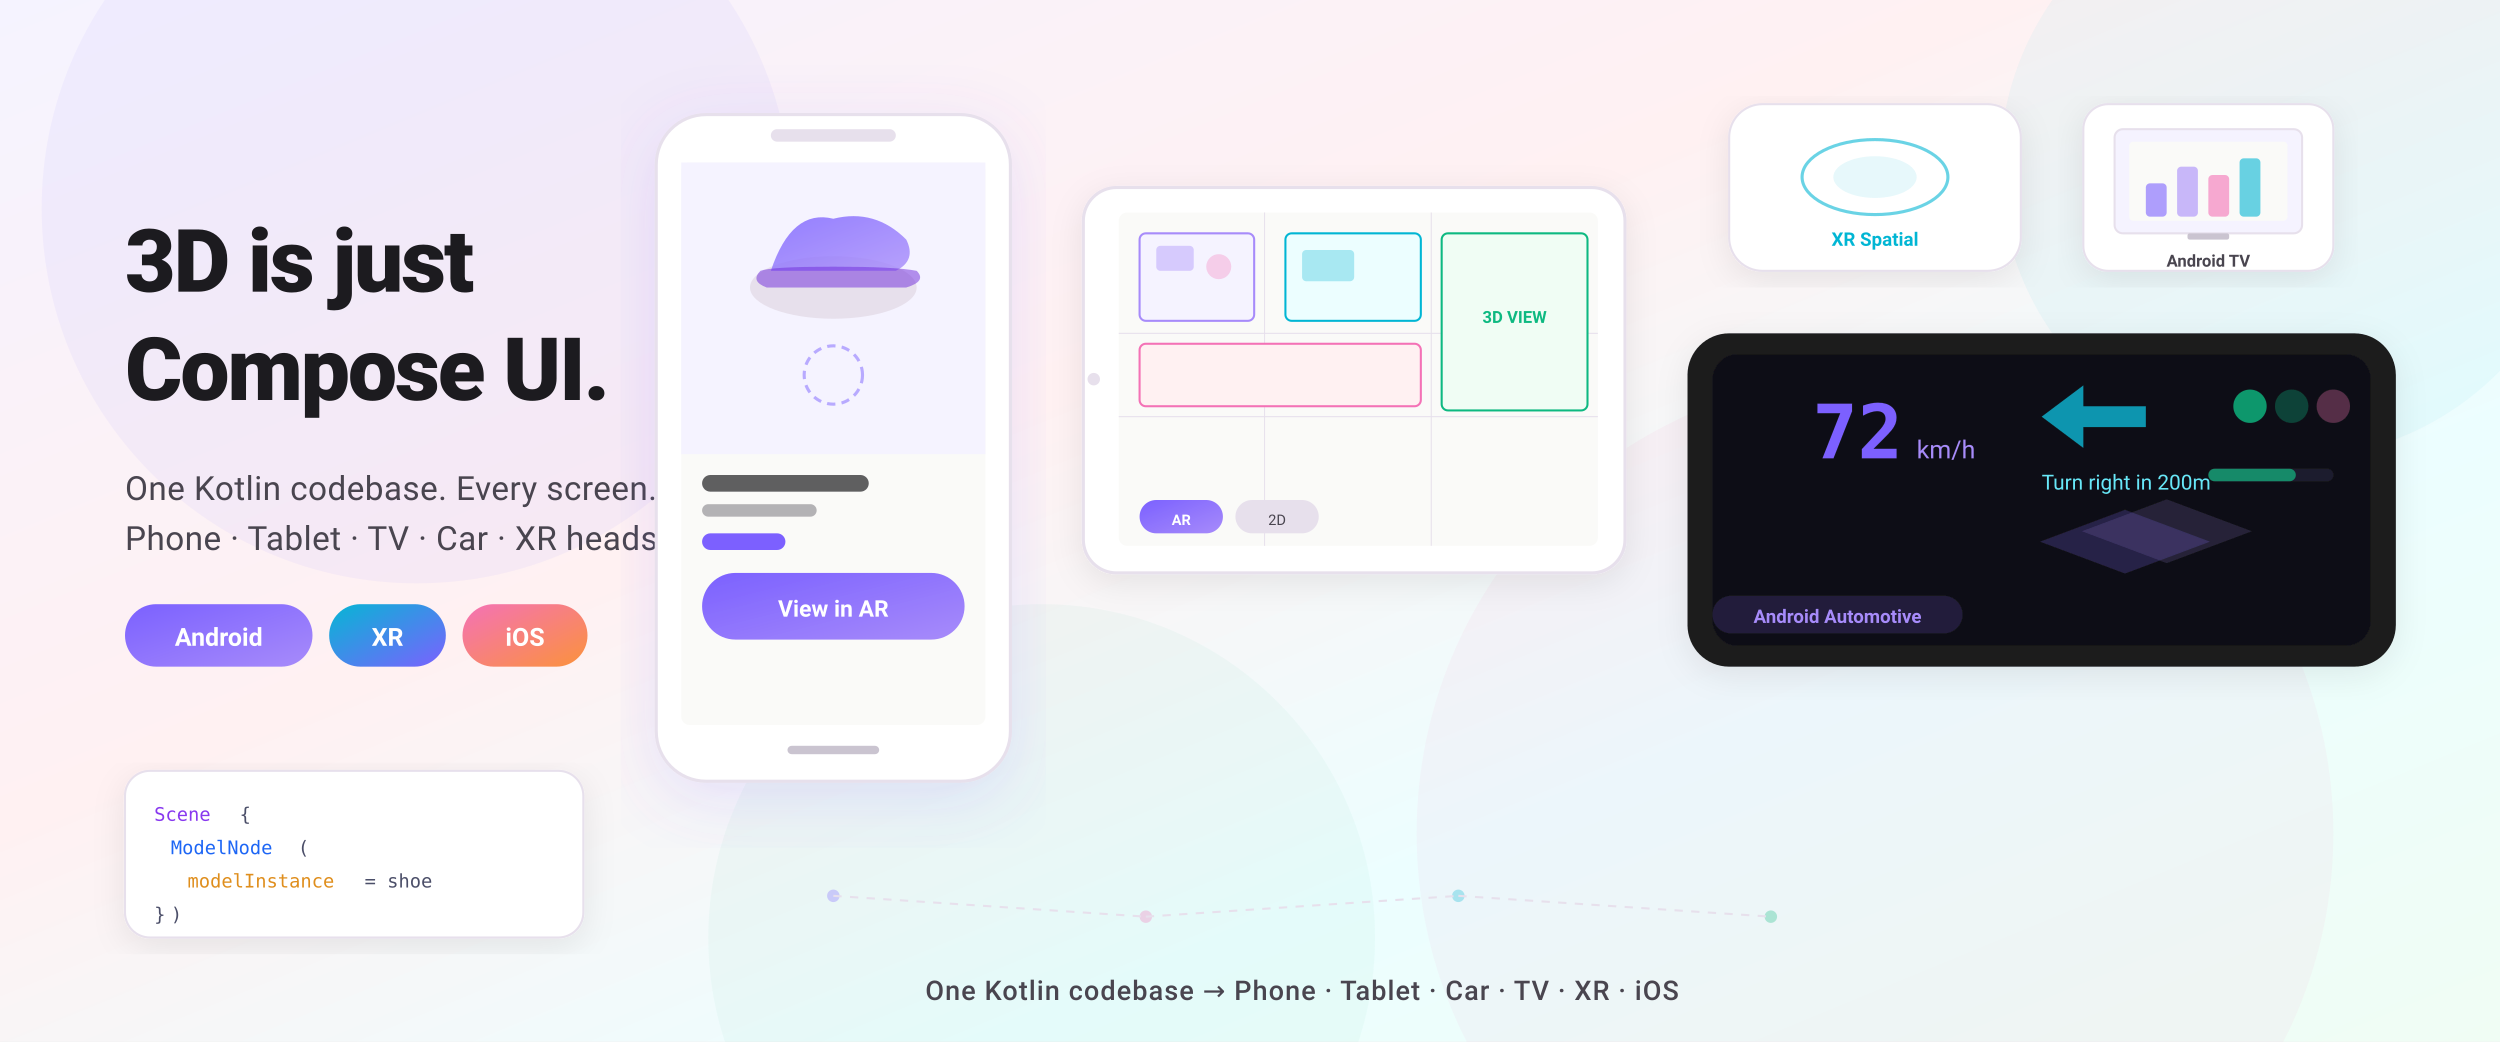
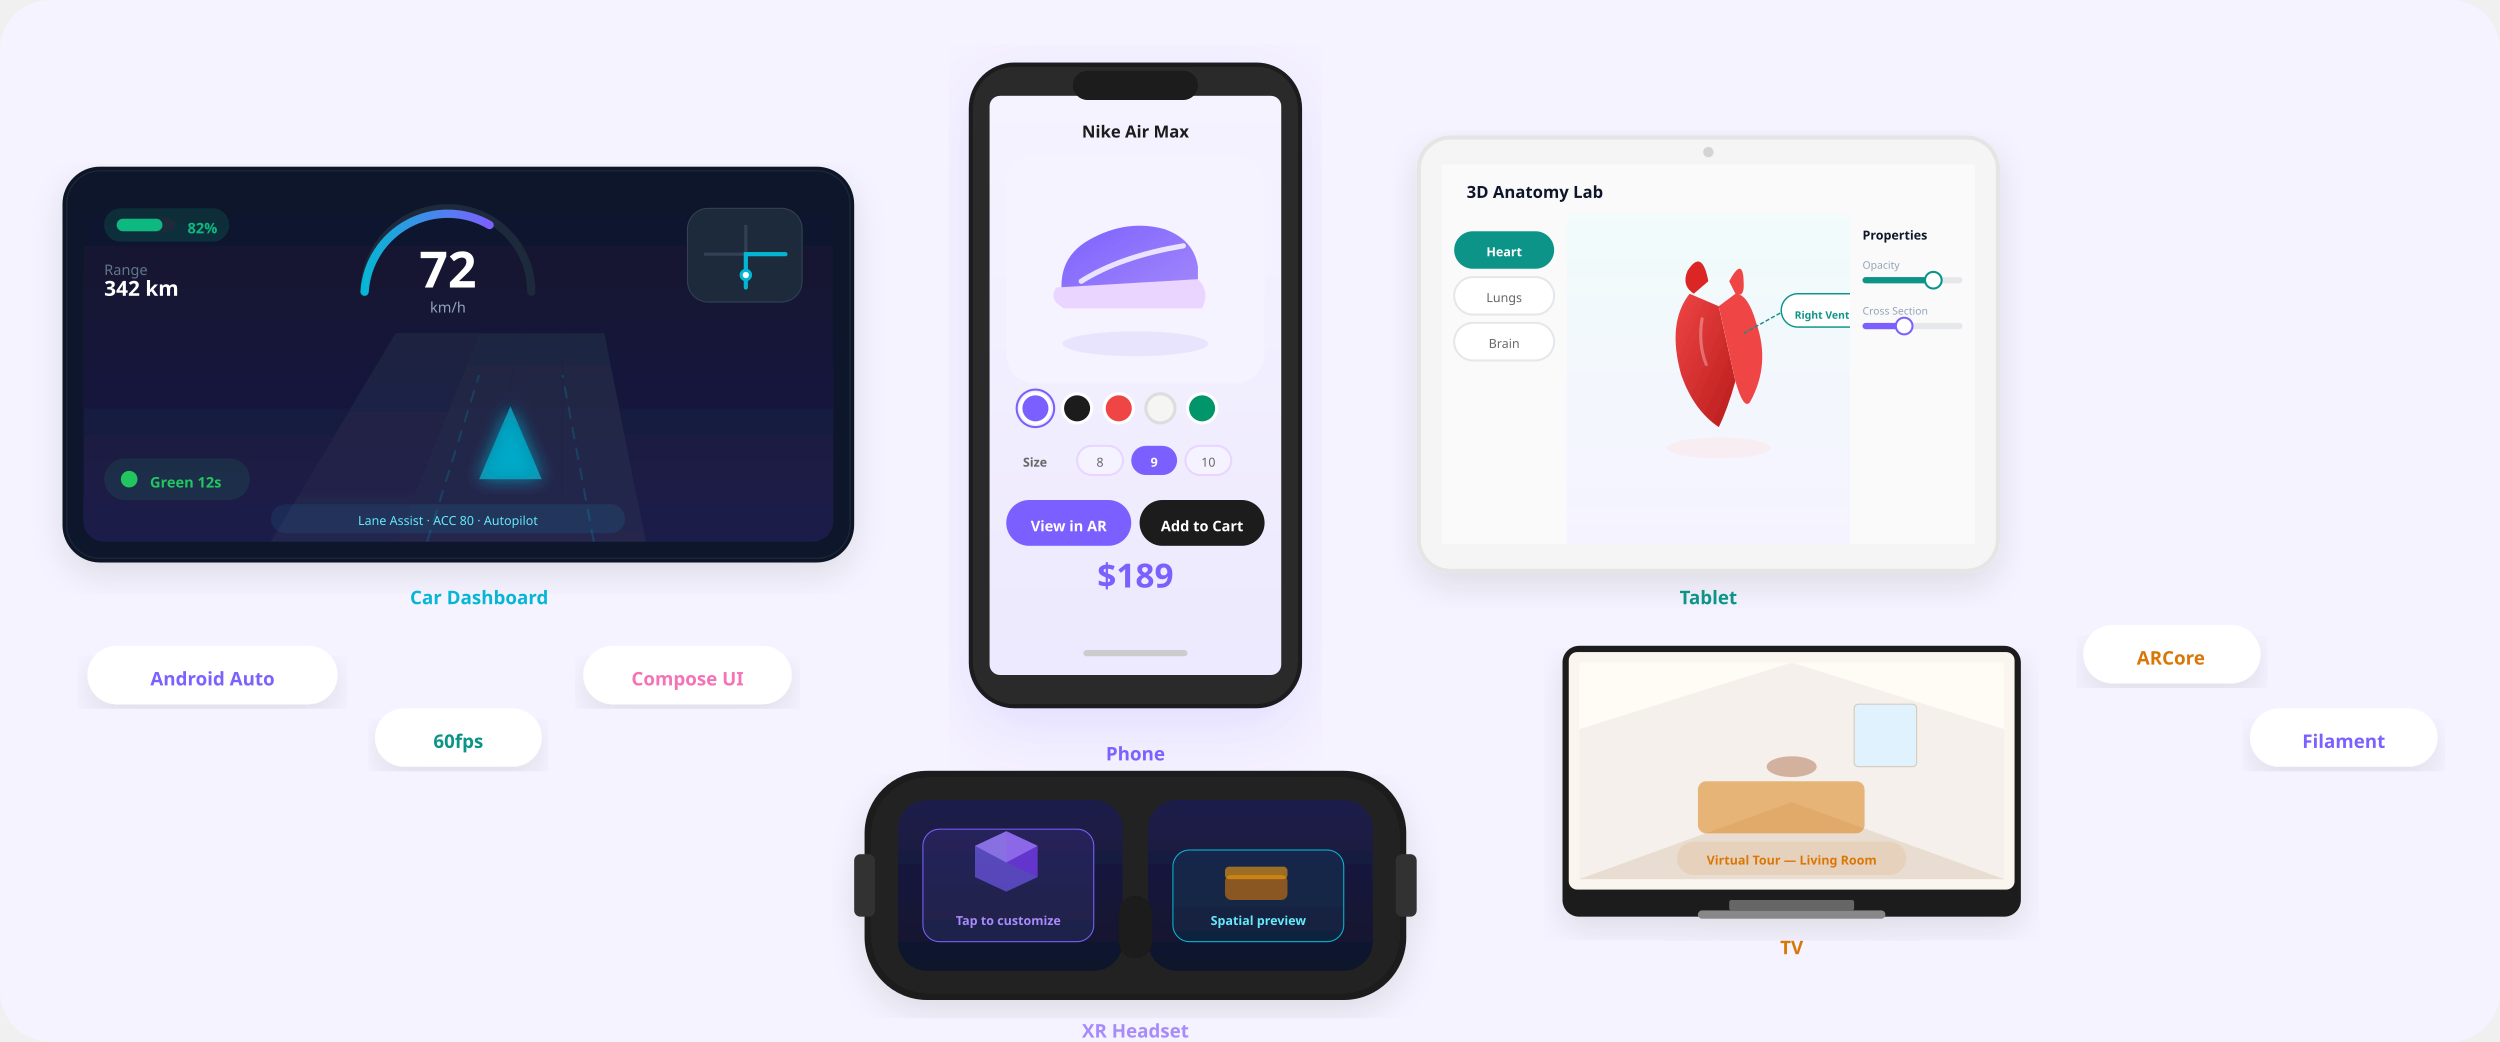
- <svg xmlns="http://www.w3.org/2000/svg" viewBox="0 0 1200 500" width="1200" height="500">
+ <svg xmlns="http://www.w3.org/2000/svg" viewBox="0 0 1200 500" fill="none">
  <defs>
-     <linearGradient id="hero-bg" x1="0" y1="0" x2="1" y2="1">
+     <linearGradient id="hb-bg" x1="0" y1="0" x2="1200" y2="500">
      <stop offset="0%" stop-color="#F5F3FF" />
-       <stop offset="40%" stop-color="#FFF1F2" />
-       <stop offset="70%" stop-color="#ECFEFF" />
-       <stop offset="100%" stop-color="#F0FDF4" />
-     </linearGradient>
-     <linearGradient id="accent-violet" x1="0" y1="0" x2="1" y2="1">
+       <stop offset="35%" stop-color="#FFF7ED" />
+       <stop offset="65%" stop-color="#ECFEFF" />
+       <stop offset="100%" stop-color="#FFF1F2" />
+     </linearGradient>
+     <linearGradient id="hb-phone-screen" x1="0" y1="0" x2="0" y2="1">
+       <stop offset="0%" stop-color="#F5F3FF" />
+       <stop offset="100%" stop-color="#EDE9FE" />
+     </linearGradient>
+     <linearGradient id="hb-sneaker" x1="0" y1="0" x2="1" y2="1">
      <stop offset="0%" stop-color="#7B61FF" />
      <stop offset="100%" stop-color="#A78BFA" />
    </linearGradient>
-     <linearGradient id="accent-pink" x1="0" y1="0" x2="1" y2="1">
-       <stop offset="0%" stop-color="#F472B6" />
-       <stop offset="100%" stop-color="#FB923C" />
-     </linearGradient>
-     <linearGradient id="accent-teal" x1="0" y1="0" x2="1" y2="1">
+     <linearGradient id="hb-hud" x1="0" y1="0" x2="0" y2="1">
+       <stop offset="0%" stop-color="#0F172A" />
+       <stop offset="100%" stop-color="#1E1B4B" />
+     </linearGradient>
+     <linearGradient id="hb-speed-arc" x1="0" y1="0" x2="1" y2="0">
      <stop offset="0%" stop-color="#06B6D4" />
      <stop offset="100%" stop-color="#7B61FF" />
    </linearGradient>
-     <linearGradient id="accent-green" x1="0" y1="0" x2="1" y2="1">
-       <stop offset="0%" stop-color="#10B981" />
-       <stop offset="100%" stop-color="#06B6D4" />
-     </linearGradient>
-     <filter id="soft-shadow">
-       <feDropShadow dx="0" dy="8" stdDeviation="16" flood-color="#7B61FF" flood-opacity="0.15" />
+     <linearGradient id="hb-tablet-bg" x1="0" y1="0" x2="0" y2="1">
+       <stop offset="0%" stop-color="#F0FDFA" />
+       <stop offset="100%" stop-color="#F5F3FF" />
+     </linearGradient>
+     <linearGradient id="hb-heart" x1="0" y1="0" x2="1" y2="1">
+       <stop offset="0%" stop-color="#EF4444" />
+       <stop offset="100%" stop-color="#B91C1C" />
+     </linearGradient>
+     <linearGradient id="hb-xr-bg" x1="0" y1="0" x2="0" y2="1">
+       <stop offset="0%" stop-color="#1E1B4B" />
+       <stop offset="100%" stop-color="#0F172A" />
+     </linearGradient>
+     <filter id="hb-shadow" x="-6%" y="-6%" width="112%" height="118%">
+       <feDropShadow dx="0" dy="10" stdDeviation="15" flood-color="#7B61FF" flood-opacity="0.15" />
    </filter>
-     <filter id="card-shadow">
-       <feDropShadow dx="0" dy="4" stdDeviation="8" flood-color="#000" flood-opacity="0.08" />
+     <filter id="hb-shadow-sm" x="-4%" y="-4%" width="108%" height="112%">
+       <feDropShadow dx="0" dy="6" stdDeviation="8" flood-color="#000" flood-opacity="0.1" />
    </filter>
-     <clipPath id="phone-screen">
-       <rect x="327" y="78" width="146" height="270" rx="4" />
-     </clipPath>
-     <clipPath id="tablet-screen">
-       <rect x="527" y="108" width="230" height="160" rx="4" />
-     </clipPath>
+     <filter id="hb-glow" x="-20%" y="-20%" width="140%" height="140%">
+       <feGaussianBlur stdDeviation="4" result="blur" />
+       <feMerge>
+         <feMergeNode in="blur" />
+         <feMergeNode in="SourceGraphic" />
+       </feMerge>
+     </filter>
  </defs>
-   <rect width="1200" height="500" fill="url(#hero-bg)" />
-   <circle cx="200" cy="100" r="180" fill="#7B61FF" opacity="0.06" />
-   <circle cx="900" cy="400" r="220" fill="#F472B6" opacity="0.06" />
-   <circle cx="1100" cy="80" r="140" fill="#06B6D4" opacity="0.05" />
-   <circle cx="500" cy="450" r="160" fill="#10B981" opacity="0.04" />
-   <text x="60" y="140" font-family="Google Sans, Roboto, sans-serif" font-size="42" font-weight="800" fill="#1C1B1F" letter-spacing="-1">
-     <tspan>3D is just</tspan>
-     <tspan x="60" dy="52">Compose UI.</tspan>
-   </text>
-   <text x="60" y="240" font-family="Google Sans, Roboto, sans-serif" font-size="16" fill="#49454F" letter-spacing="0.2">
-     <tspan>One Kotlin codebase. Every screen.</tspan>
-     <tspan x="60" dy="24">Phone · Tablet · TV · Car · XR headset · iOS</tspan>
-   </text>
-   <rect x="60" y="290" width="90" height="30" rx="15" fill="url(#accent-violet)" />
-   <text x="105" y="310" font-family="Google Sans, Roboto, sans-serif" font-size="12" font-weight="600" fill="white" text-anchor="middle">Android</text>
-   <rect x="158" y="290" width="56" height="30" rx="15" fill="url(#accent-teal)" />
-   <text x="186" y="310" font-family="Google Sans, Roboto, sans-serif" font-size="12" font-weight="600" fill="white" text-anchor="middle">XR</text>
-   <rect x="222" y="290" width="60" height="30" rx="15" fill="url(#accent-pink)" />
-   <text x="252" y="310" font-family="Google Sans, Roboto, sans-serif" font-size="12" font-weight="600" fill="white" text-anchor="middle">iOS</text>
-   <g filter="url(#soft-shadow)">
-     <rect x="315" y="55" width="170" height="320" rx="24" fill="white" stroke="#E7E0EC" stroke-width="1.5" />
-     <rect x="370" y="62" width="60" height="6" rx="3" fill="#E7E0EC" />
-     <rect x="327" y="78" width="146" height="270" rx="4" fill="#FAFAF8" />
-     <rect x="327" y="78" width="146" height="140" fill="#F5F3FF" />
-     <ellipse cx="400" cy="138" rx="40" ry="15" fill="#E7E0EC" />
-     <path d="M370 130 Q380 100 400 105 Q420 100 435 115 Q440 125 430 130 L370 130Z" fill="url(#accent-violet)" opacity="0.8" />
-     <path d="M365 130 Q370 128 400 128 Q430 128 440 130 Q445 135 435 138 L368 138 Q360 135 365 130Z" fill="#6D28D9" opacity="0.5" />
-     <rect x="337" y="228" width="80" height="8" rx="4" fill="#1C1B1F" opacity="0.7" />
-     <rect x="337" y="242" width="55" height="6" rx="3" fill="#49454F" opacity="0.4" />
-     <rect x="337" y="256" width="40" height="8" rx="4" fill="#7B61FF" />
-     <rect x="337" y="275" width="126" height="32" rx="16" fill="url(#accent-violet)" />
-     <text x="400" y="296" font-family="Google Sans, Roboto, sans-serif" font-size="11" font-weight="600" fill="white" text-anchor="middle">View in AR</text>
-     <circle cx="400" cy="180" r="14" fill="none" stroke="#7B61FF" stroke-width="1.5" stroke-dasharray="4 3" opacity="0.5">
-       <animateTransform attributeName="transform" type="rotate" from="0 400 180" to="360 400 180" dur="8s" repeatCount="indefinite" />
-     </circle>
-     <rect x="378" y="358" width="44" height="4" rx="2" fill="#CAC4D0" />
-   </g>
-   <g filter="url(#card-shadow)" transform="translate(20, 0)">
-     <rect x="500" y="90" width="260" height="185" rx="16" fill="white" stroke="#E7E0EC" stroke-width="1.5" />
-     <circle cx="505" cy="182" r="3" fill="#E7E0EC" />
-     <rect x="517" y="102" width="230" height="160" rx="4" fill="#FAFAF8" />
-     <line x1="517" y1="160" x2="747" y2="160" stroke="#E7E0EC" stroke-width="0.5" />
-     <line x1="517" y1="200" x2="747" y2="200" stroke="#E7E0EC" stroke-width="0.5" />
-     <line x1="587" y1="102" x2="587" y2="262" stroke="#E7E0EC" stroke-width="0.5" />
-     <line x1="667" y1="102" x2="667" y2="262" stroke="#E7E0EC" stroke-width="0.5" />
-     <rect x="527" y="112" width="55" height="42" rx="3" fill="#F5F3FF" stroke="#A78BFA" stroke-width="1" />
-     <rect x="535" y="118" width="18" height="12" rx="2" fill="#A78BFA" opacity="0.4" />
-     <circle cx="565" cy="128" r="6" fill="#F472B6" opacity="0.3" />
-     <rect x="597" y="112" width="65" height="42" rx="3" fill="#ECFEFF" stroke="#06B6D4" stroke-width="1" />
-     <rect x="605" y="120" width="25" height="15" rx="2" fill="#06B6D4" opacity="0.3" />
-     <rect x="527" y="165" width="135" height="30" rx="3" fill="#FFF1F2" stroke="#F472B6" stroke-width="1" />
-     <rect x="672" y="112" width="70" height="85" rx="3" fill="#F0FDF4" stroke="#10B981" stroke-width="1" />
-     <text x="707" y="155" font-family="Google Sans, Roboto, sans-serif" font-size="8" fill="#10B981" text-anchor="middle" font-weight="600">3D VIEW</text>
-     <rect x="527" y="240" width="40" height="16" rx="8" fill="url(#accent-violet)" />
-     <text x="547" y="252" font-family="Google Sans, Roboto, sans-serif" font-size="7" fill="white" text-anchor="middle" font-weight="600">AR</text>
-     <rect x="573" y="240" width="40" height="16" rx="8" fill="#E7E0EC" />
-     <text x="593" y="252" font-family="Google Sans, Roboto, sans-serif" font-size="7" fill="#49454F" text-anchor="middle">2D</text>
-   </g>
-   <g filter="url(#card-shadow)">
-     <rect x="810" y="160" width="340" height="160" rx="20" fill="#1C1B1F" />
-     <rect x="822" y="170" width="316" height="140" rx="12" fill="#111118" />
-     <text x="870" y="220" font-family="JetBrains Mono, monospace" font-size="36" font-weight="700" fill="#7B61FF">72</text>
-     <text x="920" y="220" font-family="Google Sans, Roboto, sans-serif" font-size="12" fill="#A78BFA">km/h</text>
-     <polygon points="980,200 1000,185 1000,195 1030,195 1030,205 1000,205 1000,215" fill="#06B6D4" opacity="0.8" />
-     <text x="980" y="235" font-family="Google Sans, Roboto, sans-serif" font-size="10" fill="#67E8F9">Turn right in 200m</text>
-     <circle cx="1080" cy="195" r="8" fill="#10B981" opacity="0.8" />
-     <circle cx="1100" cy="195" r="8" fill="#10B981" opacity="0.3" />
-     <circle cx="1120" cy="195" r="8" fill="#F472B6" opacity="0.3" />
-     <rect x="1060" y="225" width="60" height="6" rx="3" fill="#1C1B2E" />
-     <rect x="1060" y="225" width="42" height="6" rx="3" fill="#10B981" opacity="0.7" />
-     <path d="M980 260 L1020 245 L1060 260 L1020 275Z" fill="#7B61FF" opacity="0.2" stroke="#7B61FF" stroke-width="0.5" />
-     <path d="M1000 255 L1040 240 L1080 255 L1040 270Z" fill="#A78BFA" opacity="0.15" stroke="#A78BFA" stroke-width="0.5" />
-     <rect x="822" y="286" width="120" height="18" rx="9" fill="#7B61FF" opacity="0.15" />
-     <text x="882" y="299" font-family="Google Sans, Roboto, sans-serif" font-size="9" fill="#A78BFA" text-anchor="middle" font-weight="600">Android Automotive</text>
-   </g>
-   <g transform="translate(830, 50)" filter="url(#card-shadow)">
-     <rect width="140" height="80" rx="16" fill="white" stroke="#E7E0EC" stroke-width="1" />
-     <ellipse cx="70" cy="35" rx="35" ry="18" fill="none" stroke="#06B6D4" stroke-width="1.5" opacity="0.6" />
-     <ellipse cx="70" cy="35" rx="20" ry="10" fill="#06B6D4" opacity="0.1" />
-     <text x="70" y="68" font-family="Google Sans, Roboto, sans-serif" font-size="9" fill="#06B6D4" text-anchor="middle" font-weight="600">XR Spatial</text>
-   </g>
-   <g transform="translate(1000, 50)" filter="url(#card-shadow)">
-     <rect width="120" height="80" rx="12" fill="white" stroke="#E7E0EC" stroke-width="1" />
-     <rect x="15" y="12" width="90" height="50" rx="4" fill="#F5F3FF" stroke="#E7E0EC" stroke-width="1" />
-     <rect x="22" y="18" width="76" height="38" rx="2" fill="#FAFAF8" />
-     <rect x="30" y="38" width="10" height="16" rx="2" fill="#7B61FF" opacity="0.6" />
-     <rect x="45" y="30" width="10" height="24" rx="2" fill="#A78BFA" opacity="0.6" />
-     <rect x="60" y="34" width="10" height="20" rx="2" fill="#F472B6" opacity="0.6" />
-     <rect x="75" y="26" width="10" height="28" rx="2" fill="#06B6D4" opacity="0.6" />
-     <rect x="50" y="62" width="20" height="3" rx="1" fill="#CAC4D0" />
-     <text x="60" y="78" font-family="Google Sans, Roboto, sans-serif" font-size="8" fill="#49454F" text-anchor="middle" font-weight="600">Android TV</text>
-   </g>
-   <g transform="translate(60, 370)" filter="url(#card-shadow)">
-     <rect width="220" height="80" rx="12" fill="white" stroke="#E7E0EC" stroke-width="1" />
-     <text x="14" y="24" font-family="JetBrains Mono, monospace" font-size="9" fill="#8839EF">Scene</text>
-     <text x="55" y="24" font-family="JetBrains Mono, monospace" font-size="9" fill="#4C4F69"> {</text>
-     <text x="22" y="40" font-family="JetBrains Mono, monospace" font-size="9" fill="#1E66F5">ModelNode</text>
-     <text x="83" y="40" font-family="JetBrains Mono, monospace" font-size="9" fill="#4C4F69">(</text>
-     <text x="30" y="56" font-family="JetBrains Mono, monospace" font-size="9" fill="#DF8E1D">modelInstance</text>
-     <text x="115" y="56" font-family="JetBrains Mono, monospace" font-size="9" fill="#4C4F69"> = shoe</text>
-     <text x="22" y="72" font-family="JetBrains Mono, monospace" font-size="9" fill="#4C4F69">)</text>
-     <text x="14" y="72" font-family="JetBrains Mono, monospace" font-size="9" fill="#4C4F69">}</text>
-   </g>
-   <circle cx="400" cy="430" r="3" fill="#7B61FF" opacity="0.3" />
-   <circle cx="550" cy="440" r="3" fill="#F472B6" opacity="0.3" />
-   <circle cx="700" cy="430" r="3" fill="#06B6D4" opacity="0.3" />
-   <circle cx="850" cy="440" r="3" fill="#10B981" opacity="0.3" />
-   <line x1="400" y1="430" x2="550" y2="440" stroke="#E7E0EC" stroke-width="1" stroke-dasharray="4 4" />
-   <line x1="550" y1="440" x2="700" y2="430" stroke="#E7E0EC" stroke-width="1" stroke-dasharray="4 4" />
-   <line x1="700" y1="430" x2="850" y2="440" stroke="#E7E0EC" stroke-width="1" stroke-dasharray="4 4" />
-   <text x="625" y="480" font-family="Google Sans, Roboto, sans-serif" font-size="13" fill="#49454F" text-anchor="middle" font-weight="500" letter-spacing="0.5">One Kotlin codebase → Phone · Tablet · Car · TV · XR · iOS</text>
+   <rect width="1200" height="500" rx="24" fill="url(#hb-bg)" />
+   <g transform="translate(465, 30)" filter="url(#hb-shadow)">
+     <rect x="0" y="0" width="160" height="310" rx="22" fill="#1A1A1A" />
+     <rect x="2" y="2" width="156" height="306" rx="20" fill="#2A2A2A" />
+     <rect x="10" y="16" width="140" height="278" rx="5" fill="url(#hb-phone-screen)" />
+     <rect x="50" y="4" width="60" height="14" rx="7" fill="#1A1A1A" />
+     <text x="80" y="36" font-family="system-ui" font-size="8" fill="#1A1A1A" text-anchor="middle" font-weight="700">Nike Air Max</text>
+     <rect x="18" y="44" width="124" height="110" rx="14" fill="#F5F3FF" />
+     <g transform="translate(38, 60)">
+       <ellipse cx="42" cy="75" rx="35" ry="6" fill="#DDD6FE" opacity="0.5" />
+       <path d="M8,58 Q2,35 20,25 Q38,15 56,20 Q70,25 72,38 L72,50 L4,55 Z" fill="url(#hb-sneaker)" />
+       <path d="M8,58 Q0,54 4,48 L72,44 Q78,50 74,58 Z" fill="#E9D5FF" />
+       <path d="M16,45 Q35,33 65,28" stroke="white" stroke-width="2.5" fill="none" opacity="0.8" stroke-linecap="round" />
+     </g>
+     <g transform="translate(32, 166)">
+       <circle cx="0" cy="0" r="7" fill="#7B61FF" stroke="white" stroke-width="1.5" />
+       <circle cx="0" cy="0" r="9" fill="none" stroke="#7B61FF" stroke-width="1" />
+       <circle cx="20" cy="0" r="7" fill="#1A1A1A" stroke="white" stroke-width="1.5" />
+       <circle cx="40" cy="0" r="7" fill="#EF4444" stroke="white" stroke-width="1.5" />
+       <circle cx="60" cy="0" r="7" fill="#F5F5F4" stroke="#DDD" stroke-width="1.5" />
+       <circle cx="80" cy="0" r="7" fill="#059669" stroke="white" stroke-width="1.5" />
+     </g>
+     <g transform="translate(18, 186)">
+       <text x="8" y="8" font-family="system-ui" font-size="6" fill="#666" font-weight="600">Size</text>
+       <rect x="34" y="-2" width="22" height="14" rx="7" fill="#F5F3FF" stroke="#E9D5FF" />
+       <text x="45" y="8" font-family="system-ui" font-size="6" fill="#666" text-anchor="middle">8</text>
+       <rect x="60" y="-2" width="22" height="14" rx="7" fill="#7B61FF" />
+       <text x="71" y="8" font-family="system-ui" font-size="6" fill="white" text-anchor="middle" font-weight="600">9</text>
+       <rect x="86" y="-2" width="22" height="14" rx="7" fill="#F5F3FF" stroke="#E9D5FF" />
+       <text x="97" y="8" font-family="system-ui" font-size="6" fill="#666" text-anchor="middle">10</text>
+     </g>
+     <rect x="18" y="210" width="60" height="22" rx="11" fill="linear-gradient(135deg, #7B61FF, #A78BFA)" />
+     <rect x="18" y="210" width="60" height="22" rx="11" fill="#7B61FF" />
+     <text x="48" y="225" font-family="system-ui" font-size="7" fill="white" text-anchor="middle" font-weight="700">View in AR</text>
+     <rect x="82" y="210" width="60" height="22" rx="11" fill="#1A1A1A" />
+     <text x="112" y="225" font-family="system-ui" font-size="7" fill="white" text-anchor="middle" font-weight="700">Add to Cart</text>
+     <text x="80" y="252" font-family="system-ui" font-size="16" fill="#7B61FF" text-anchor="middle" font-weight="800">$189</text>
+     <rect x="55" y="282" width="50" height="3" rx="1.5" fill="#CCC" />
+   </g>
+   <g transform="translate(30, 80)" filter="url(#hb-shadow-sm)">
+     <rect x="0" y="0" width="380" height="190" rx="18" fill="#111827" />
+     <rect x="2" y="2" width="376" height="186" rx="16" fill="#0F172A" stroke="#1E293B" stroke-width="0.5" />
+     <rect x="10" y="10" width="360" height="170" rx="10" fill="url(#hb-hud)" />
+     <g opacity="0.5">
+       <path d="M100,180 L160,80 L200,80 L160,180 Z" fill="#334155" opacity="0.5" />
+       <path d="M160,180 L200,80 L220,80 L200,180 Z" fill="#334155" opacity="0.6" />
+       <path d="M200,180 L220,80 L240,80 L240,180 Z" fill="#334155" opacity="0.6" />
+       <path d="M240,180 L240,80 L260,80 L280,180 Z" fill="#334155" opacity="0.6" />
+       <line x1="175" y1="180" x2="200" y2="100" stroke="#06B6D4" stroke-width="1" stroke-dasharray="6,4" opacity="0.4" />
+       <line x1="255" y1="180" x2="240" y2="100" stroke="#06B6D4" stroke-width="1" stroke-dasharray="6,4" opacity="0.4" />
+     </g>
+     <g filter="url(#hb-glow)">
+       <path d="M200,150 L215,115 L230,150 Z" fill="#06B6D4" opacity="0.7" />
+     </g>
+     <g transform="translate(145, 20)">
+       <path d="M0,40 A40,40 0 0,1 80,40" stroke="#1E293B" stroke-width="4" fill="none" stroke-linecap="round" />
+       <path d="M0,40 A40,40 0 0,1 60,8" stroke="url(#hb-speed-arc)" stroke-width="4" fill="none" stroke-linecap="round" />
+       <text x="40" y="38" font-family="system-ui" font-size="24" fill="white" text-anchor="middle" font-weight="700">72</text>
+       <text x="40" y="50" font-family="system-ui" font-size="7" fill="#94A3B8" text-anchor="middle">km/h</text>
+     </g>
+     <g transform="translate(20, 20)">
+       <rect x="0" y="0" width="60" height="16" rx="8" fill="rgba(16,185,129,0.15)" />
+       <rect x="6" y="5" width="28" height="6" rx="3" fill="#1E293B" />
+       <rect x="6" y="5" width="22" height="6" rx="3" fill="#10B981" />
+       <text x="40" y="12" font-family="system-ui" font-size="7" fill="#10B981" font-weight="600">82%</text>
+       <text x="0" y="32" font-family="system-ui" font-size="7" fill="#64748B">Range</text>
+       <text x="0" y="42" font-family="system-ui" font-size="10" fill="white" font-weight="700">342 km</text>
+     </g>
+     <g transform="translate(300, 20)">
+       <rect x="0" y="0" width="55" height="45" rx="10" fill="#1E293B" stroke="#334155" stroke-width="0.5" />
+       <line x1="8" y1="22" x2="47" y2="22" stroke="#334155" stroke-width="1.5" />
+       <line x1="28" y1="8" x2="28" y2="38" stroke="#334155" stroke-width="1.5" />
+       <path d="M28,38 L28,22 L47,22" stroke="#06B6D4" stroke-width="2" fill="none" stroke-linecap="round" />
+       <circle cx="28" cy="32" r="3" fill="#06B6D4" />
+       <circle cx="28" cy="32" r="1.5" fill="white" />
+     </g>
+     <g transform="translate(20, 140)">
+       <rect x="0" y="0" width="70" height="20" rx="10" fill="rgba(34,197,94,0.12)" />
+       <circle cx="12" cy="10" r="4" fill="#22C55E" />
+       <text x="22" y="14" font-family="system-ui" font-size="7" fill="#22C55E" font-weight="600">Green 12s</text>
+     </g>
+     <g transform="translate(100, 162)">
+       <rect x="0" y="0" width="170" height="14" rx="7" fill="rgba(6,182,212,0.1)" />
+       <text x="85" y="10" font-family="system-ui" font-size="6" fill="#67E8F9" text-anchor="middle">Lane Assist  ·  ACC 80  ·  Autopilot</text>
+     </g>
+   </g>
+   <g transform="translate(680, 65)" filter="url(#hb-shadow-sm)">
+     <rect x="0" y="0" width="280" height="210" rx="16" fill="#E5E5E5" />
+     <rect x="2" y="2" width="276" height="206" rx="14" fill="#F5F5F5" />
+     <rect x="12" y="14" width="256" height="182" rx="4" fill="url(#hb-tablet-bg)" />
+     <circle cx="140" cy="8" r="2.5" fill="#D4D4D4" />
+     <rect x="12" y="14" width="256" height="24" fill="#FAFAFA" />
+     <text x="24" y="30" font-family="system-ui" font-size="8" fill="#0F172A" font-weight="700">3D Anatomy Lab</text>
+     <rect x="12" y="38" width="60" height="158" fill="#FAFAFA" />
+     <g transform="translate(18, 46)">
+       <rect x="0" y="0" width="48" height="18" rx="9" fill="#0D9488" />
+       <text x="24" y="12" font-family="system-ui" font-size="6" fill="white" text-anchor="middle" font-weight="600">Heart</text>
+       <rect x="0" y="22" width="48" height="18" rx="9" fill="white" stroke="#E5E7EB" />
+       <text x="24" y="34" font-family="system-ui" font-size="6" fill="#666" text-anchor="middle">Lungs</text>
+       <rect x="0" y="44" width="48" height="18" rx="9" fill="white" stroke="#E5E7EB" />
+       <text x="24" y="56" font-family="system-ui" font-size="6" fill="#666" text-anchor="middle">Brain</text>
+     </g>
+     <g transform="translate(115, 60)">
+       <ellipse cx="30" cy="90" rx="25" ry="5" fill="#FEE2E2" opacity="0.4" />
+       <path d="M25,10 Q22,-6 15,5 Q12,12 18,16" fill="#DC2626" />
+       <path d="M35,10 Q42,-3 42,12 Q42,18 38,16" fill="#EF4444" />
+       <path d="M16,16 Q5,30 12,55 Q18,72 30,80 Q34,72 38,58 L30,22 Z" fill="url(#hb-heart)" />
+       <path d="M30,22 L38,58 Q42,72 45,68 Q55,50 48,30 Q44,16 38,16 Z" fill="#EF4444" />
+       <path d="M22,28 Q20,40 24,50" stroke="white" stroke-width="1.5" fill="none" opacity="0.3" stroke-linecap="round" />
+       <line x1="42" y1="35" x2="60" y2="25" stroke="#0D9488" stroke-width="0.7" stroke-dasharray="2,1" />
+       <rect x="60" y="16" width="50" height="16" rx="8" fill="white" stroke="#0D9488" stroke-width="0.7" />
+       <text x="85" y="28" font-family="system-ui" font-size="5" fill="#0D9488" text-anchor="middle" font-weight="600">Right Ventricle</text>
+     </g>
+     <rect x="208" y="38" width="60" height="158" fill="#FAFAFA" />
+     <g transform="translate(214, 50)">
+       <text x="0" y="0" font-family="system-ui" font-size="6" fill="#0F172A" font-weight="700">Properties</text>
+       <text x="0" y="14" font-family="system-ui" font-size="5" fill="#94A3B8">Opacity</text>
+       <rect x="0" y="18" width="48" height="3" rx="1.5" fill="#E5E7EB" />
+       <rect x="0" y="18" width="34" height="3" rx="1.5" fill="#0D9488" />
+       <circle cx="34" cy="19.5" r="4" fill="white" stroke="#0D9488" stroke-width="1" />
+       <text x="0" y="36" font-family="system-ui" font-size="5" fill="#94A3B8">Cross Section</text>
+       <rect x="0" y="40" width="48" height="3" rx="1.5" fill="#E5E7EB" />
+       <rect x="0" y="40" width="20" height="3" rx="1.5" fill="#7B61FF" />
+       <circle cx="20" cy="41.5" r="4" fill="white" stroke="#7B61FF" stroke-width="1" />
+     </g>
+   </g>
+   <g transform="translate(750, 310)" filter="url(#hb-shadow-sm)">
+     <rect x="0" y="0" width="220" height="130" rx="8" fill="#1A1A1A" />
+     <rect x="3" y="3" width="214" height="114" rx="4" fill="#FAF5EE" />
+     <rect x="80" y="122" width="60" height="5" rx="1" fill="#666" />
+     <rect x="65" y="127" width="90" height="4" rx="2" fill="#888" />
+     <rect x="8" y="8" width="204" height="104" rx="2" fill="#FFFCF5" />
+     <path d="M8,112 L8,40 L110,8 L212,40 L212,112 Z" fill="#F5F0EB" />
+     <path d="M8,112 L110,75 L212,112 Z" fill="#E8DDD0" />
+     <rect x="65" y="65" width="80" height="25" rx="4" fill="#D97706" opacity="0.5" />
+     <ellipse cx="110" cy="58" rx="12" ry="5" fill="#92400E" opacity="0.35" />
+     <rect x="140" y="28" width="30" height="30" rx="2" fill="#E0F2FE" stroke="#D5C8B8" stroke-width="0.5" />
+     <rect x="55" y="94" width="110" height="16" rx="8" fill="rgba(217,119,6,0.1)" />
+     <text x="110" y="105" font-family="system-ui" font-size="6" fill="#D97706" text-anchor="middle" font-weight="600">Virtual Tour — Living Room</text>
+   </g>
+   <g transform="translate(415, 370)" filter="url(#hb-shadow-sm)">
+     <rect x="0" y="0" width="260" height="110" rx="30" fill="#1A1A1A" />
+     <rect x="3" y="3" width="254" height="104" rx="28" fill="#222" />
+     <rect x="16" y="14" width="108" height="82" rx="14" fill="url(#hb-xr-bg)" />
+     <rect x="136" y="14" width="108" height="82" rx="14" fill="url(#hb-xr-bg)" />
+     <g transform="translate(28, 28)">
+       <rect x="0" y="0" width="82" height="54" rx="8" fill="rgba(123,97,255,0.12)" stroke="#7B61FF" stroke-width="0.5" />
+       <g transform="translate(25, 8)">
+         <path d="M0,15 L15,22 L30,15 L30,0 L15,-7 L0,0 Z" fill="#7B61FF" opacity="0.6" />
+         <path d="M30,15 L30,0 L15,-7 L15,8 Z" fill="#6D28D9" opacity="0.6" />
+         <path d="M0,0 L15,-7 L30,0 L15,8 Z" fill="#A78BFA" opacity="0.6" />
+       </g>
+       <text x="41" y="46" font-family="system-ui" font-size="6" fill="#A78BFA" text-anchor="middle" font-weight="600">Tap to customize</text>
+     </g>
+     <g transform="translate(148, 28)">
+       <rect x="0" y="10" width="82" height="44" rx="8" fill="rgba(6,182,212,0.08)" stroke="#06B6D4" stroke-width="0.5" />
+       <g transform="translate(25, 18)">
+         <rect x="0" y="4" width="30" height="12" rx="3" fill="#D97706" opacity="0.6" />
+         <rect x="0" y="0" width="30" height="6" rx="2" fill="#F59E0B" opacity="0.6" />
+       </g>
+       <text x="41" y="46" font-family="system-ui" font-size="6" fill="#67E8F9" text-anchor="middle" font-weight="600">Spatial preview</text>
+     </g>
+     <rect x="122" y="60" width="16" height="30" rx="8" fill="#1A1A1A" />
+     <rect x="-5" y="40" width="10" height="30" rx="3" fill="#333" />
+     <rect x="255" y="40" width="10" height="30" rx="3" fill="#333" />
+   </g>
+   <g transform="translate(42, 310)">
+     <rect x="0" y="0" width="120" height="28" rx="14" fill="white" filter="url(#hb-shadow-sm)" />
+     <text x="60" y="19" font-family="system-ui" font-size="9" fill="#7B61FF" text-anchor="middle" font-weight="700">Android Auto</text>
+   </g>
+   <g transform="translate(180, 340)">
+     <rect x="0" y="0" width="80" height="28" rx="14" fill="white" filter="url(#hb-shadow-sm)" />
+     <text x="40" y="19" font-family="system-ui" font-size="9" fill="#0D9488" text-anchor="middle" font-weight="700">60fps</text>
+   </g>
+   <g transform="translate(280, 310)">
+     <rect x="0" y="0" width="100" height="28" rx="14" fill="white" filter="url(#hb-shadow-sm)" />
+     <text x="50" y="19" font-family="system-ui" font-size="9" fill="#F472B6" text-anchor="middle" font-weight="700">Compose UI</text>
+   </g>
+   <g transform="translate(1000, 300)">
+     <rect x="0" y="0" width="85" height="28" rx="14" fill="white" filter="url(#hb-shadow-sm)" />
+     <text x="42" y="19" font-family="system-ui" font-size="9" fill="#D97706" text-anchor="middle" font-weight="700">ARCore</text>
+   </g>
+   <g transform="translate(1080, 340)">
+     <rect x="0" y="0" width="90" height="28" rx="14" fill="white" filter="url(#hb-shadow-sm)" />
+     <text x="45" y="19" font-family="system-ui" font-size="9" fill="#7B61FF" text-anchor="middle" font-weight="700">Filament</text>
+   </g>
+   <text x="545" y="365" font-family="system-ui" font-size="9" fill="#7B61FF" text-anchor="middle" font-weight="600">Phone</text>
+   <text x="230" y="290" font-family="system-ui" font-size="9" fill="#06B6D4" text-anchor="middle" font-weight="600">Car Dashboard</text>
+   <text x="820" y="290" font-family="system-ui" font-size="9" fill="#0D9488" text-anchor="middle" font-weight="600">Tablet</text>
+   <text x="860" y="458" font-family="system-ui" font-size="9" fill="#D97706" text-anchor="middle" font-weight="600">TV</text>
+   <text x="545" y="498" font-family="system-ui" font-size="9" fill="#A78BFA" text-anchor="middle" font-weight="600">XR Headset</text>
</svg>
